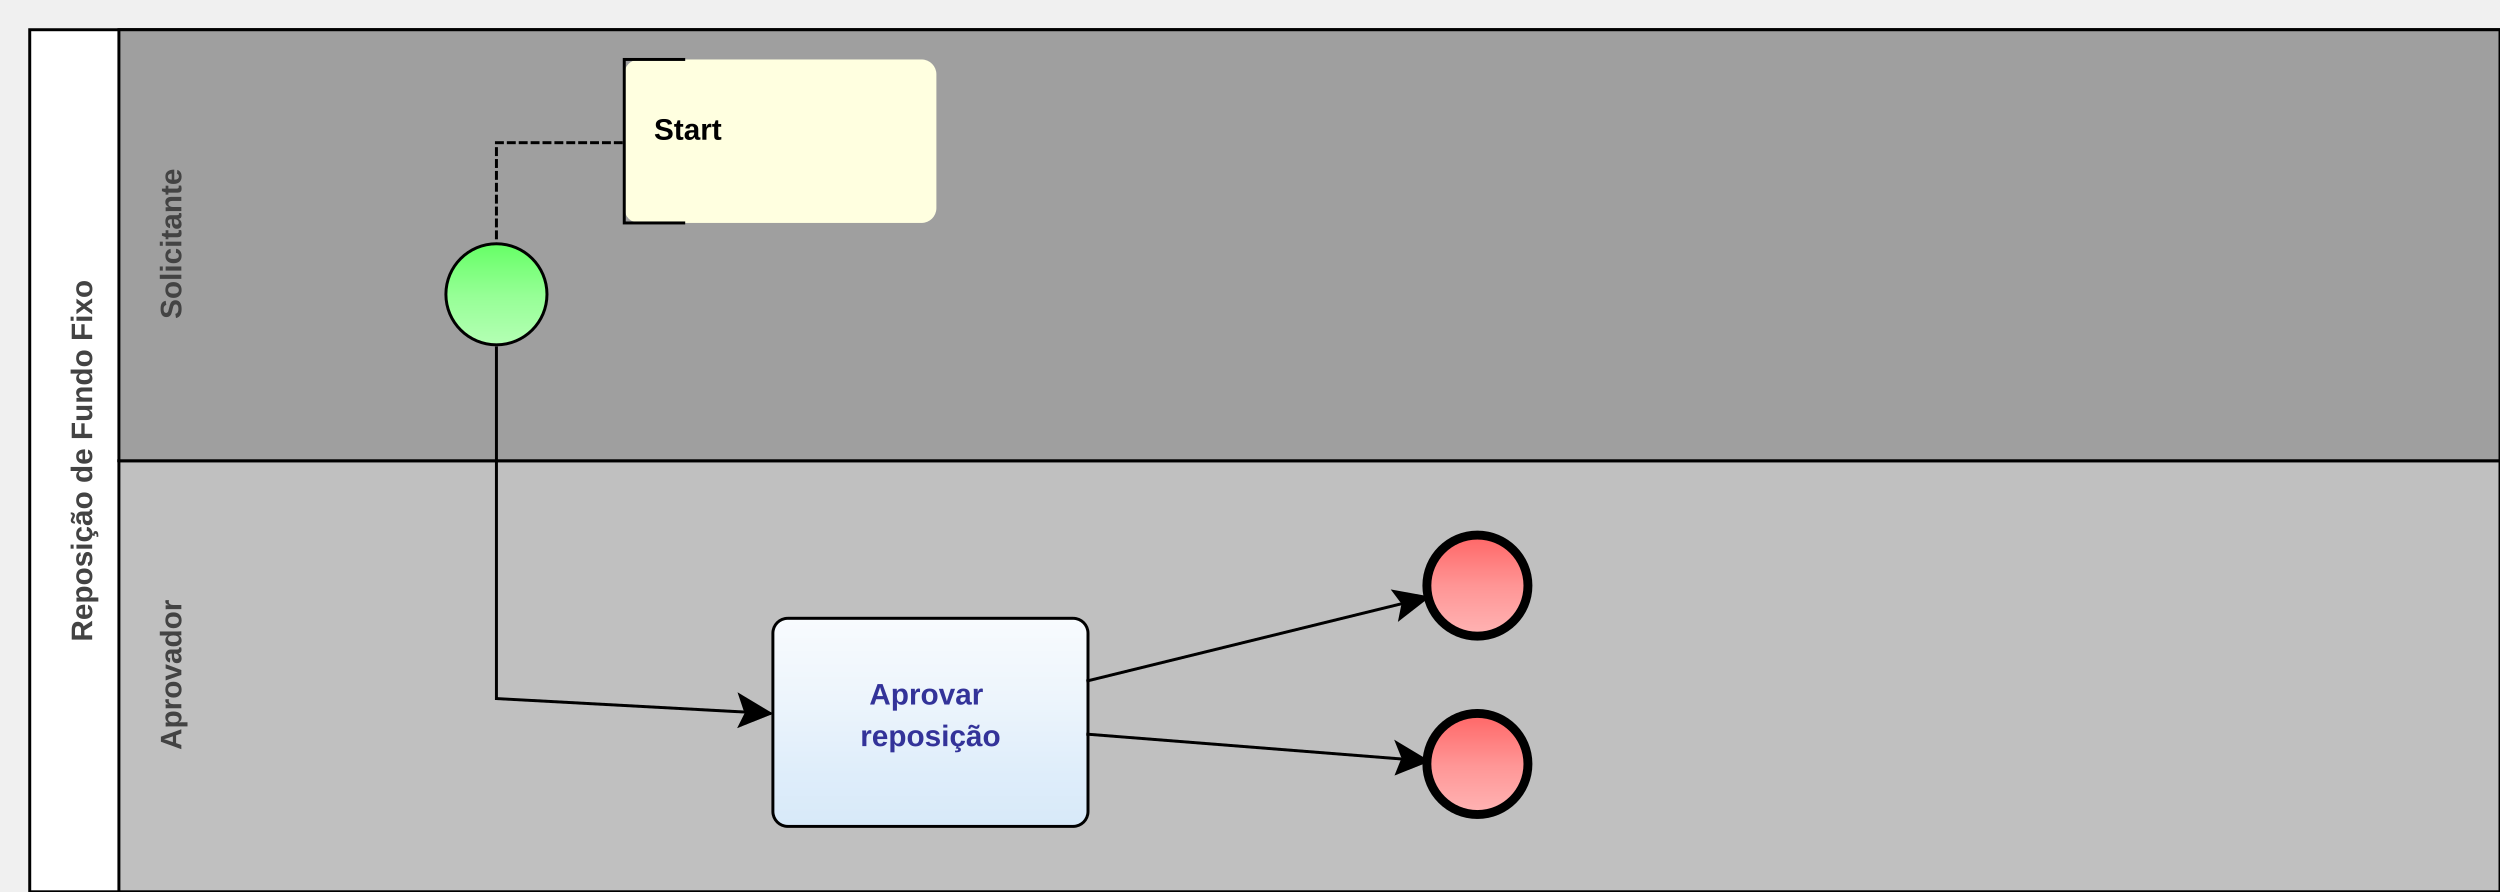
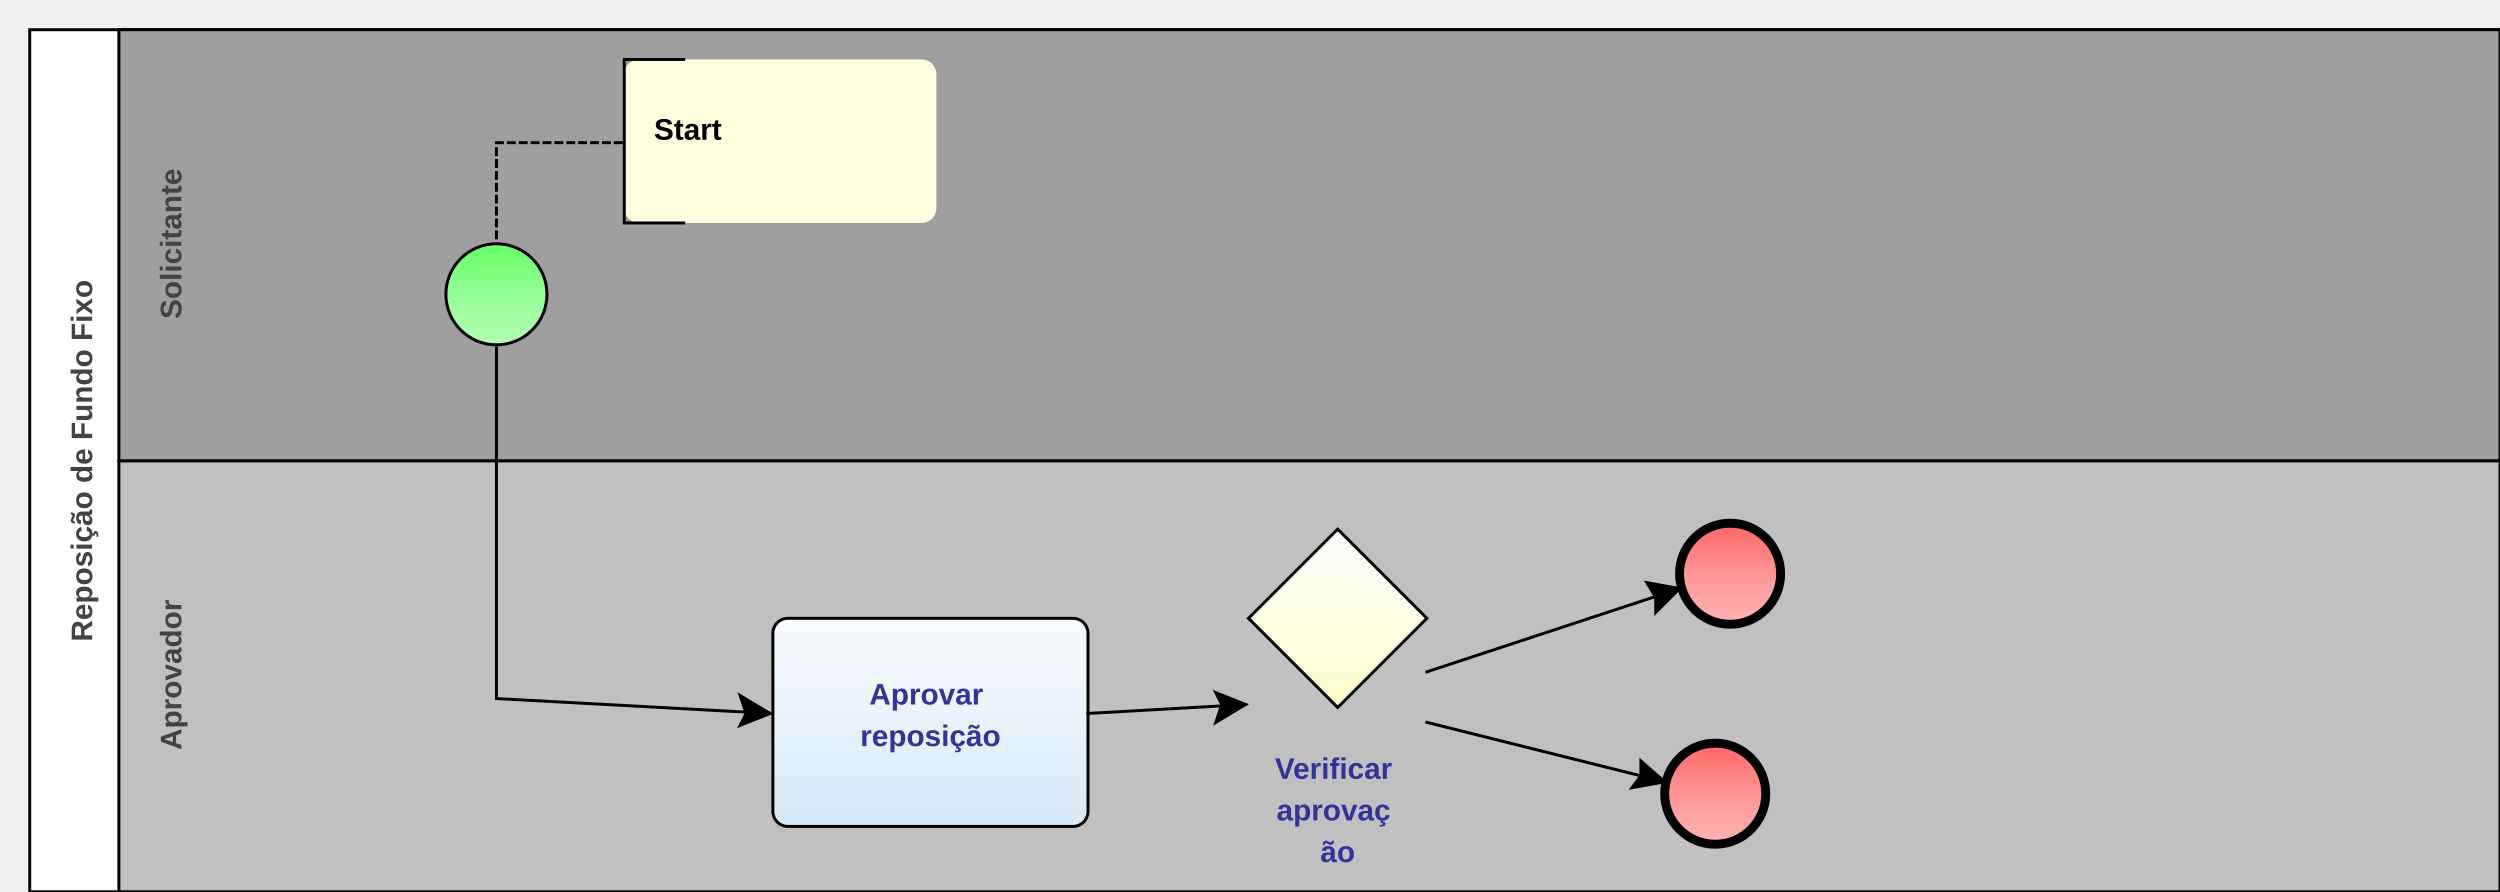
<svg xmlns="http://www.w3.org/2000/svg" xmlns:xlink="http://www.w3.org/1999/xlink" style="stroke-dasharray:none; shape-rendering:auto; font-family:'Arial'; text-rendering:auto; fill-opacity:1; color-interpolation:auto; color-rendering:auto; font-size:12; fill:black; stroke:black; image-rendering:auto; stroke-miterlimit:10; stroke-linecap:square; stroke-linejoin:miter; font-style:normal; stroke-width:1; stroke-dashoffset:0; font-weight:normal; stroke-opacity:1;" contentScriptType="text/ecmascript" preserveAspectRatio="xMidYMid meet" zoomAndPan="magnify" version="1.0" contentStyleType="text/css" xml:xlink="http://www.w3.org/1999/xlink" width="841" height="300">
  <rect x="10" y="10" width="831" height="290" ry="0" rx="0" style="stroke:#000000; fill:#FFFFFF" />
  <rect x="40" y="155" width="801" height="145" ry="0" rx="0" style="stroke:#000000; fill:#C0C0C0" />
  <g componentSequence="3">
    <text x="-227" y="47" transform="rotate(270)" text-anchor="middle" style="font-weight:bold;font-size:10px;stroke:none; fill:#434343">
      <tspan dy="14" x="-227">Aprovador</tspan>
    </text>
  </g>
  <rect x="40" y="10" width="801" height="145" ry="0" rx="0" style="stroke:#000000; fill:#9F9F9F" />
  <g componentSequence="2">
    <text x="-82" y="47" transform="rotate(270)" text-anchor="middle" style="font-weight:bold;font-size:10px;stroke:none; fill:#434343">
      <tspan dy="14" x="-82">Solicitante</tspan>
    </text>
  </g>
  <g componentSequence="1">
    <text x="-155" y="17" transform="rotate(270)" text-anchor="middle" style="font-weight:bold;font-size:10px;stroke:none; fill:#434343">
      <tspan dy="14" x="-155">Reposição de Fundo Fixo</tspan>
    </text>
  </g>
  <g sequence="4">
-     <ellipse cx="167" cy="99" rx="17" ry="17" stroke-width="1" style="fill:url(#linearGradient66FF6696FF96B6FFB6_1207577894);" stroke="336633" />
+     <ellipse cx="167" cy="99" rx="17" ry="17" stroke-width="1" style="fill:url(#linearGradient66FF6696FF96B6FFB6_1788495472);" stroke="336633" />
  </g>
  <g sequence="5">
-     <rect x="260" y="208" width="106" height="70" ry="5" rx="5" style="fill:url(#linearGradientF8FBFEEDF5FCDEEDFAD4E7F8E2E5E9_1228790697);" stroke="191970" />
+     <rect x="260" y="208" width="106" height="70" ry="5" rx="5" style="fill:url(#linearGradientF8FBFEEDF5FCDEEDFAD4E7F8E2E5E9_1683858771);" stroke="191970" />
  </g>
  <g componentSequence="5">
    <text x="313" y="223" text-anchor="middle" style="font-weight:bold;font-size:10px;stroke:none; fill:#333399">
      <tspan dy="14" x="313">Aprovar</tspan>
      <tspan dy="14" x="313">reposição</tspan>
    </text>
  </g>
  <rect x="210" y="20" width="105" height="55" ry="5" rx="5" style="stroke:none; fill:#FFFFE0" />
  <g componentSequence="7">
    <text x="220" y="33" text-anchor="left" style="font-weight:bold;font-size:10px;stroke:none; fill:#000000">
      <tspan dy="14" x="220">Start</tspan>
    </text>
  </g>
  <path style="fill:none; stroke-width:1; stroke:#000000;" d="M230.0 20.0 L210.0 20.0 L210.0 75.0 L230.0 75.0" />
  <g sequence="9">
-     <ellipse cx="497" cy="197" rx="17" ry="17" stroke-width="3" style="fill:url(#linearGradientFF6666FF9696FFB6B6_1291994710);" stroke="993333" />
+     <polygon points=" 420 208 450 178 480 208 450 238 420 208" style="fill:url(#linearGradientFAFBFCFFFFCC_1617046784);" stroke="000000" />
+   </g>
+   <g componentSequence="9">
+     <text x="450" y="248" text-anchor="middle" style="font-weight:bold;font-size:10px;stroke:none; fill:#333399">
+       <tspan dy="14" x="450">Verificar</tspan>
+       <tspan dy="14" x="450">aprovaç</tspan>
+       <tspan dy="14" x="450">ão</tspan>
+     </text>
  </g>
  <g sequence="11">
-     <ellipse cx="497" cy="257" rx="17" ry="17" stroke-width="3" style="fill:url(#linearGradientFF6666FF9696FFB6B6_134271378);" stroke="993333" />
+     <ellipse cx="582" cy="193" rx="17" ry="17" stroke-width="3" style="fill:url(#linearGradientFF6666FF9696FFB6B6_627093352);" stroke="993333" />
+   </g>
+   <g sequence="13">
+     <ellipse cx="577" cy="267" rx="17" ry="17" stroke-width="3" style="fill:url(#linearGradientFF6666FF9696FFB6B6_502383730);" stroke="993333" />
  </g>
  <g componentSequence="6">
    <text x="177" y="222" style="font-size:10px;font-weight:none;stroke:none; fill:#333399" text-anchor="left" />
  </g>
  <g componentSequence="8">
    <text x="182" y="48" style="font-size:10px;font-weight:none;stroke:none; fill:#333399" text-anchor="left" />
  </g>
  <g componentSequence="10">
-     <text x="433" y="215" style="font-size:10px;font-weight:none;stroke:none; fill:#333399" text-anchor="left" />
+     <text x="403" y="239" style="font-size:10px;font-weight:none;stroke:none; fill:#333399" text-anchor="left" />
  </g>
  <g componentSequence="12">
-     <text x="433" y="252" style="font-size:10px;font-weight:none;stroke:none; fill:#333399" text-anchor="left" />
+     <text x="532" y="213" style="font-size:10px;font-weight:none;stroke:none; fill:#333399" text-anchor="left" />
+   </g>
+   <g componentSequence="14">
+     <text x="530" y="253" style="font-size:10px;font-weight:none;stroke:none; fill:#333399" text-anchor="left" />
  </g>
  <path style="fill:none; stroke:#000000;stroke-width:1" d="M167.0 117.0 L167.0 235.0 L259.0 240.0" />
  <polygon style="fill:#000000; stroke:#000000;" points=" 249 234 259 240 249 244 251 240" />
  <path style="fill:none; stroke:#000000;stroke-dasharray:2" d="M209.0 48.0 L167.0 48.0 L167.0 81.0" />
-   <path style="fill:none; stroke:#000000;stroke-width:1" d="M366.0 229.0 L480.0 201.0" />
-   <polygon style="fill:#000000; stroke:#000000;" points=" 469 199 480 201 471 208 472 203" />
-   <path style="fill:none; stroke:#000000;stroke-width:1" d="M366.0 247.0 L480.0 256.0" />
-   <polygon style="fill:#000000; stroke:#000000;" points=" 470 250 480 256 470 260 472 255" />
+   <path style="fill:none; stroke:#000000;stroke-width:1" d="M366.0 240.0 L419.0 237.0" />
+   <polygon style="fill:#000000; stroke:#000000;" points=" 409 233 419 237 409 243 411 237" />
+   <path style="fill:none; stroke:#000000;stroke-width:1" d="M480.0 226.0 L565.0 198.0" />
+   <polygon style="fill:#000000; stroke:#000000;" points=" 554 196 565 198 557 206 557 201" />
+   <path style="fill:none; stroke:#000000;stroke-width:1" d="M480.0 243.0 L560.0 263.0" />
+   <polygon style="fill:#000000; stroke:#000000;" points=" 552 256 560 263 549 265 552 261" />
  <defs>
-     <linearGradient xlink:href="#linearGradient66FF6696FF96B6FFB6" id="linearGradient66FF6696FF96B6FFB6_1207577894" x1="0" y1="82.0" x2="0" y2="117.0" gradientUnits="userSpaceOnUse" xlink:type="simple" xlink:actuate="onLoad" xlink:show="other" />
+     <linearGradient xlink:href="#linearGradient66FF6696FF96B6FFB6" id="linearGradient66FF6696FF96B6FFB6_1788495472" x1="0" y1="82.0" x2="0" y2="117.0" gradientUnits="userSpaceOnUse" xlink:type="simple" xlink:actuate="onLoad" xlink:show="other" />
    <linearGradient id="linearGradient66FF6696FF96B6FFB6">
      <stop style="stop-color:#66FF66;stop-opacity:1;" offset="0.0" id="stop66FF66" />
      <stop style="stop-color:#96FF96;stop-opacity:1;" offset="0.5" id="stop96FF96" />
      <stop style="stop-color:#B6FFB6;stop-opacity:1;" offset="1.0" id="stopB6FFB6" />
    </linearGradient>
-     <linearGradient xlink:href="#linearGradientF8FBFEEDF5FCDEEDFAD4E7F8E2E5E9" id="linearGradientF8FBFEEDF5FCDEEDFAD4E7F8E2E5E9_1228790697" x1="0" y1="208.0" x2="0" y2="314.0" gradientUnits="userSpaceOnUse" xlink:type="simple" xlink:actuate="onLoad" xlink:show="other" />
+     <linearGradient xlink:href="#linearGradientF8FBFEEDF5FCDEEDFAD4E7F8E2E5E9" id="linearGradientF8FBFEEDF5FCDEEDFAD4E7F8E2E5E9_1683858771" x1="0" y1="208.0" x2="0" y2="314.0" gradientUnits="userSpaceOnUse" xlink:type="simple" xlink:actuate="onLoad" xlink:show="other" />
    <linearGradient id="linearGradientF8FBFEEDF5FCDEEDFAD4E7F8E2E5E9">
      <stop style="stop-color:#F8FBFE;stop-opacity:1;" offset="0.0" id="stopF8FBFE" />
      <stop style="stop-color:#EDF5FC;stop-opacity:1;" offset="0.25" id="stopEDF5FC" />
      <stop style="stop-color:#DEEDFA;stop-opacity:1;" offset="0.5" id="stopDEEDFA" />
      <stop style="stop-color:#D4E7F8;stop-opacity:1;" offset="0.75" id="stopD4E7F8" />
      <stop style="stop-color:#E2E5E9;stop-opacity:1;" offset="1.0" id="stopE2E5E9" />
    </linearGradient>
-     <linearGradient xlink:href="#linearGradientFF6666FF9696FFB6B6" id="linearGradientFF6666FF9696FFB6B6_1291994710" x1="0" y1="180.0" x2="0" y2="215.0" gradientUnits="userSpaceOnUse" xlink:type="simple" xlink:actuate="onLoad" xlink:show="other" />
+     <linearGradient xlink:href="#linearGradientFAFBFCFFFFCC" id="linearGradientFAFBFCFFFFCC_1617046784" x1="0" y1="178.0" x2="0" y2="238.0" gradientUnits="userSpaceOnUse" xlink:type="simple" xlink:actuate="onLoad" xlink:show="other" />
+     <linearGradient id="linearGradientFAFBFCFFFFCC">
+       <stop style="stop-color:#FAFBFC;stop-opacity:1;" offset="0.0" id="stopFAFBFC" />
+       <stop style="stop-color:#FFFFCC;stop-opacity:1;" offset="1.0" id="stopFFFFCC" />
+     </linearGradient>
+     <linearGradient xlink:href="#linearGradientFF6666FF9696FFB6B6" id="linearGradientFF6666FF9696FFB6B6_627093352" x1="0" y1="176.0" x2="0" y2="211.0" gradientUnits="userSpaceOnUse" xlink:type="simple" xlink:actuate="onLoad" xlink:show="other" />
    <linearGradient id="linearGradientFF6666FF9696FFB6B6">
      <stop style="stop-color:#FF6666;stop-opacity:1;" offset="0.0" id="stopFF6666" />
      <stop style="stop-color:#FF9696;stop-opacity:1;" offset="0.5" id="stopFF9696" />
      <stop style="stop-color:#FFB6B6;stop-opacity:1;" offset="1.0" id="stopFFB6B6" />
    </linearGradient>
-     <linearGradient xlink:href="#linearGradientFF6666FF9696FFB6B6" id="linearGradientFF6666FF9696FFB6B6_134271378" x1="0" y1="240.0" x2="0" y2="275.0" gradientUnits="userSpaceOnUse" xlink:type="simple" xlink:actuate="onLoad" xlink:show="other" />
+     <linearGradient xlink:href="#linearGradientFF6666FF9696FFB6B6" id="linearGradientFF6666FF9696FFB6B6_502383730" x1="0" y1="250.0" x2="0" y2="285.0" gradientUnits="userSpaceOnUse" xlink:type="simple" xlink:actuate="onLoad" xlink:show="other" />
  </defs>
</svg>
